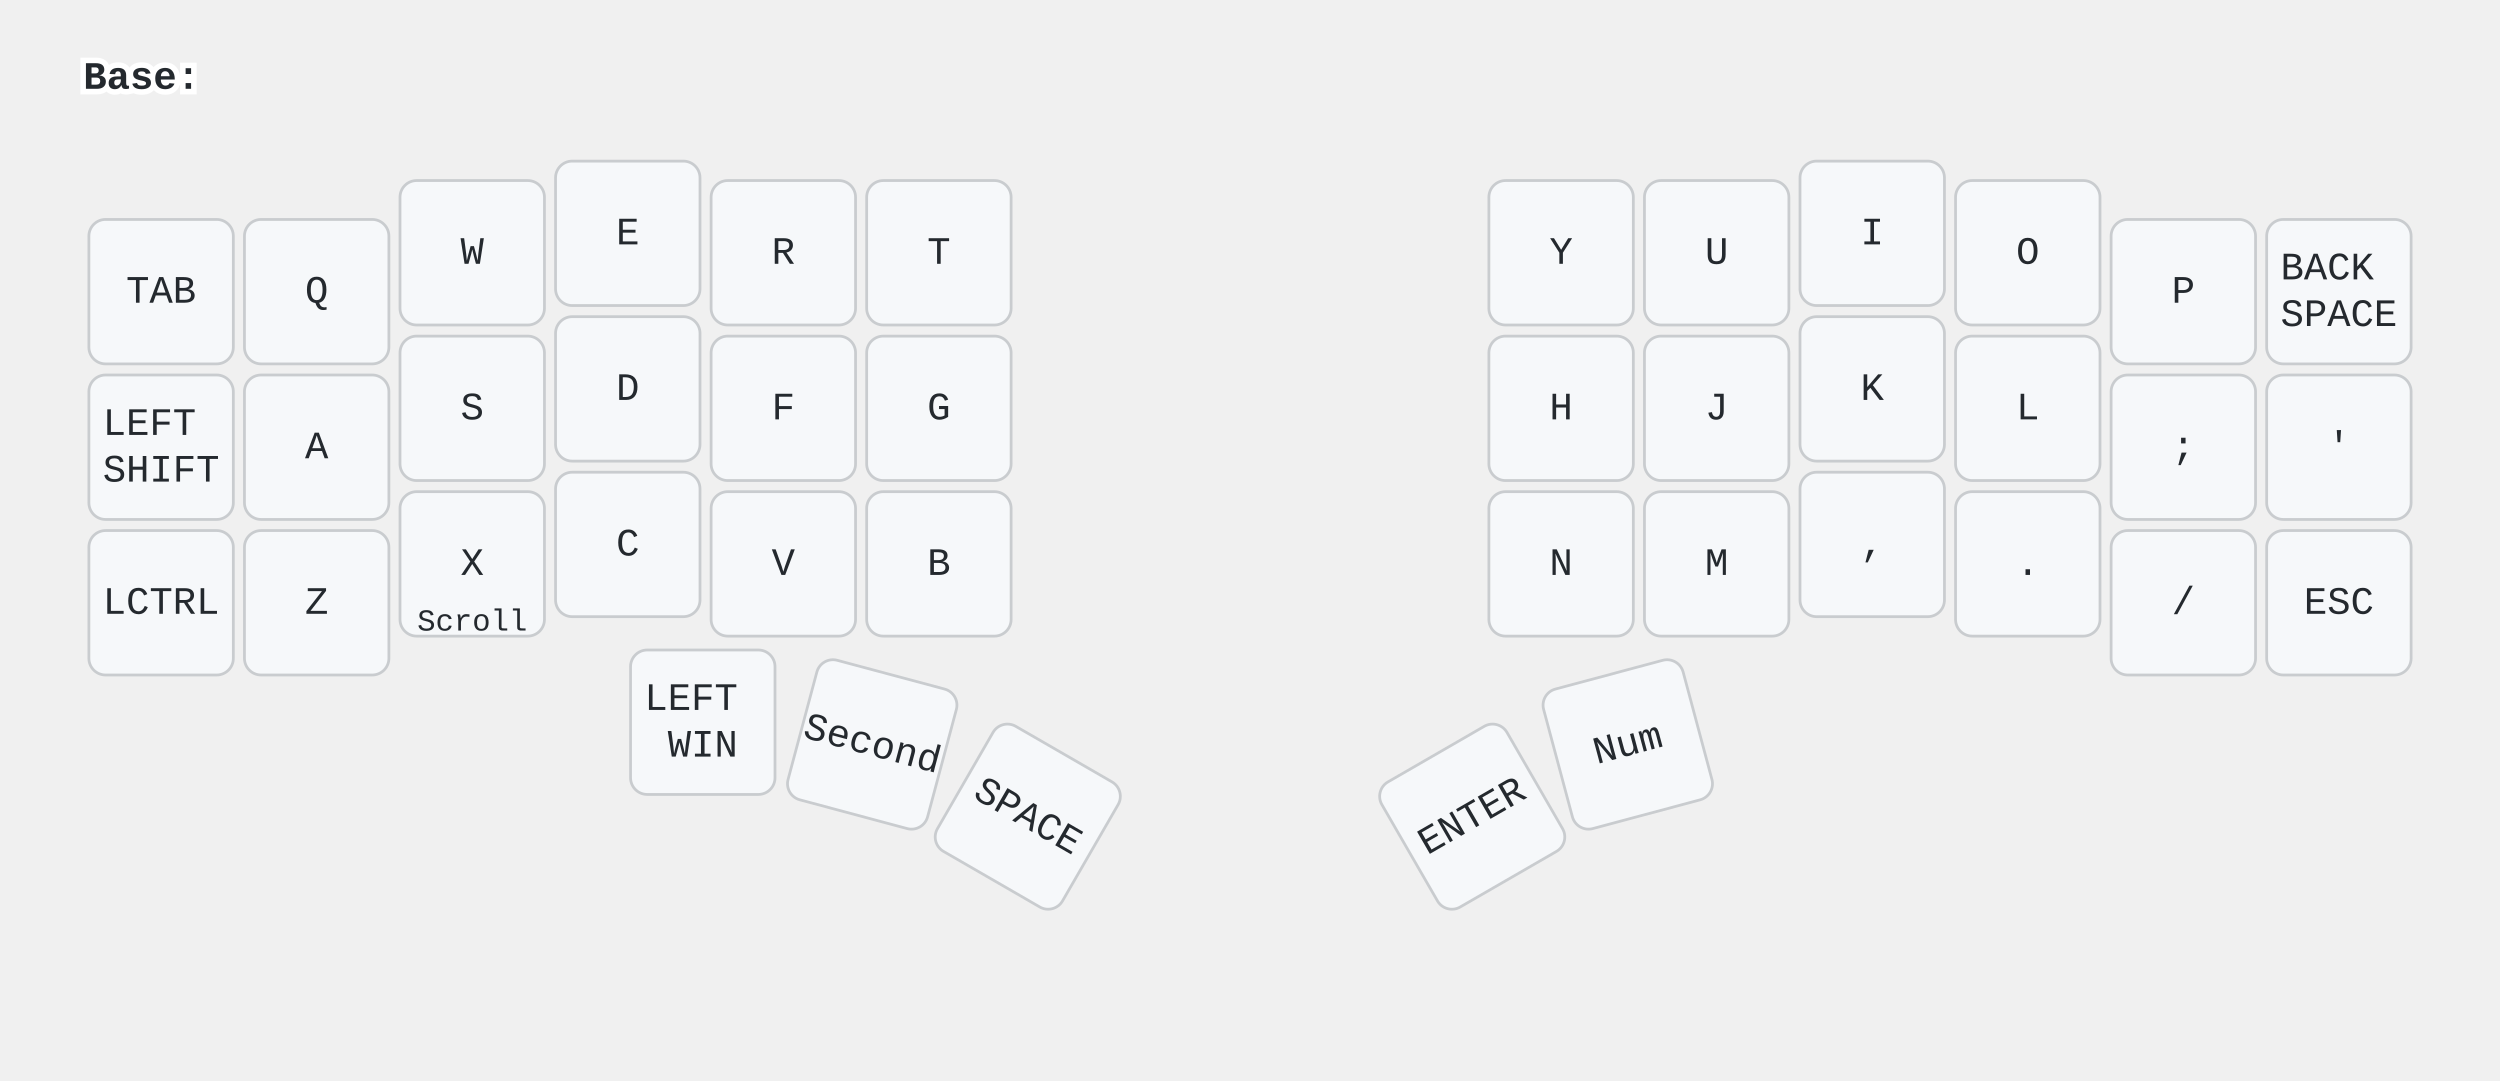
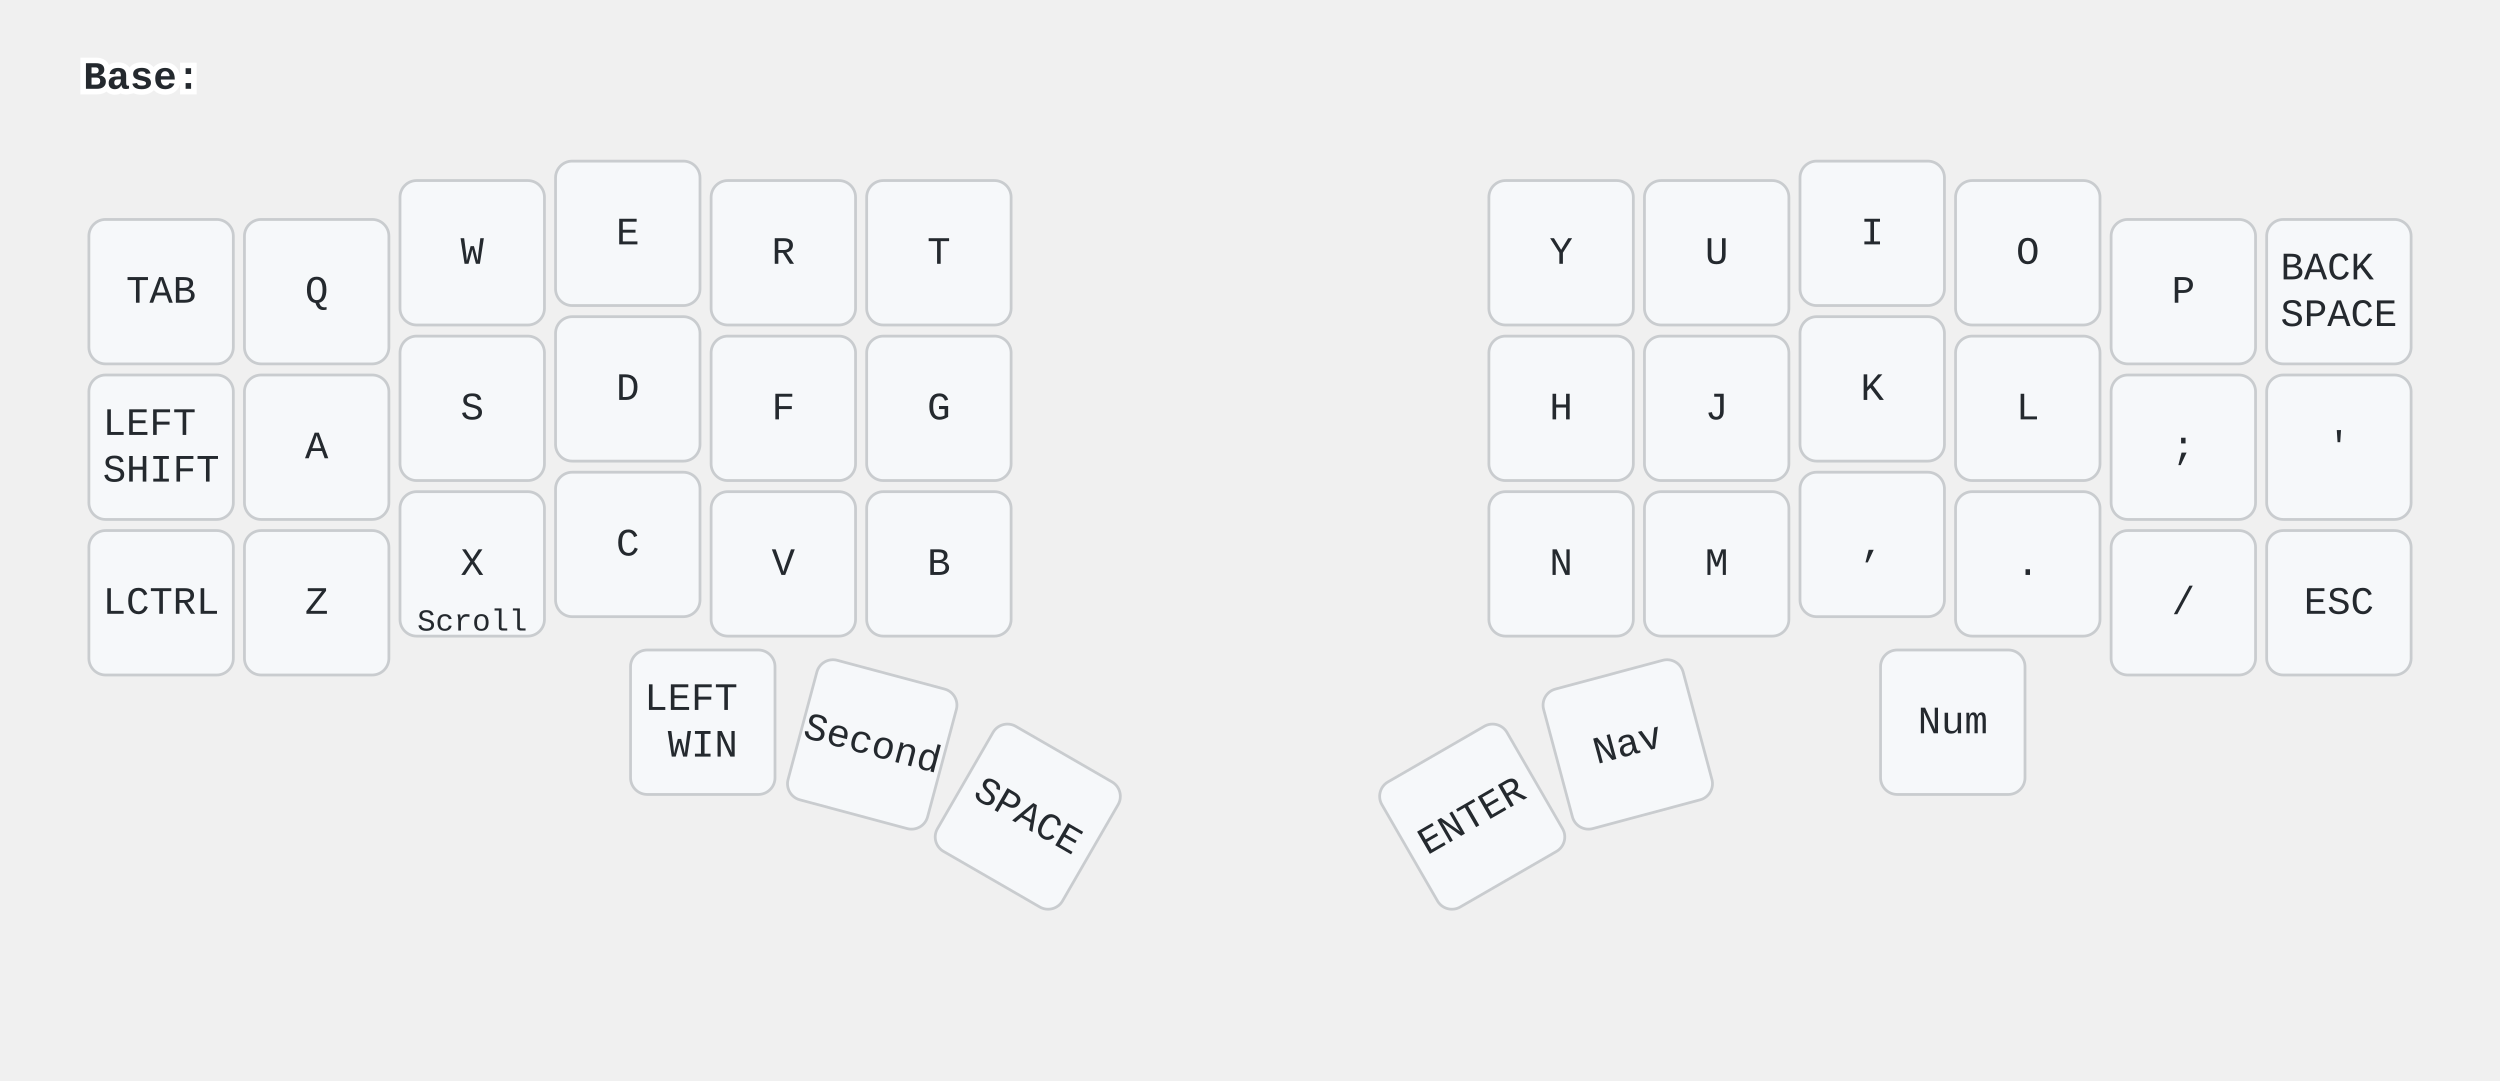
<svg xmlns="http://www.w3.org/2000/svg" width="900" height="389" viewBox="0 0 900 389" class="keymap">
  <style>/* inherit to force styles through use tags */
svg path {
    fill: inherit;
}

/* font and background color specifications */
svg.keymap {
    font-family: SFMono-Regular,Consolas,Liberation Mono,Menlo,monospace;
    font-size: 14px;
    font-kerning: normal;
    text-rendering: optimizeLegibility;
    fill: #24292e;
}

/* default key styling */
rect.key {
    fill: #f6f8fa;
}

rect.key, rect.combo {
    stroke: #c9cccf;
    stroke-width: 1;
}

/* default key side styling, only used is draw_key_sides is set */
rect.side {
    filter: brightness(90%);
}

/* color accent for combo boxes */
rect.combo, rect.combo-separate {
    fill: #cdf;
}

/* color accent for held keys */
rect.held, rect.combo.held {
    fill: #fdd;
}

/* color accent for ghost (optional) keys */
rect.ghost, rect.combo.ghost {
    stroke-dasharray: 4, 4;
    stroke-width: 2;
}

text {
    text-anchor: middle;
    dominant-baseline: middle;
}

/* styling for layer labels */
text.label {
    font-weight: bold;
    text-anchor: start;
    stroke: white;
    stroke-width: 4;
    paint-order: stroke;
}

/* styling for optional footer */
text.footer {
    text-anchor: end;
    dominant-baseline: auto;
    stroke: white;
    stroke-width: 4;
    paint-order: stroke;
}

/* styling for combo tap, and key non-tap label text */
text.combo, text.hold, text.shifted, text.left, text.right {
    font-size: 11px;
}

text.hold {
    text-anchor: middle;
    dominant-baseline: auto;
}

text.shifted {
    text-anchor: middle;
    dominant-baseline: hanging;
}

text.left {
    text-anchor: start;
}

text.right {
    text-anchor: end;
}

text.layer-activator {
    text-decoration: underline;
}

/* styling for hold/shifted label text in combo box */
text.combo.hold, text.combo.shifted, text.combo.left, text.combo.right {
    font-size: 8px;
}

/* lighter symbol for transparent keys */
text.trans {
    fill: #7b7e81;
}

/* styling for combo dendrons */
path.combo {
    stroke-width: 1;
    stroke: gray;
    fill: none;
}

/* Start Tabler Icons Cleanup */
/* cannot use height/width with glyphs */
.icon-tabler &gt; path {
    fill: inherit;
    stroke: inherit;
    stroke-width: 2;
}
/* hide tabler's default box */
.icon-tabler &gt; path[stroke="none"][fill="none"] {
    visibility: hidden;
}
/* End Tabler Icons Cleanup */

@media (prefers-color-scheme: dark) {
svg.keymap { fill: #d1d6db; }
rect.key { fill: #3f4750; }
rect.key, rect.combo { stroke: #60666c; }
rect.combo, rect.combo-separate { fill: #1f3d7a; }
rect.held, rect.combo.held { fill: #854747; }
text.label, text.footer { stroke: black; }
text.trans { fill: #7e8184; }
path.combo { stroke: #7f7f7f; }

}</style>
  <g transform="translate(30, 0)" class="layer-Base">
    <text x="0" y="28" class="label" id="Base">Base:</text>
    <g transform="translate(0, 56)">
      <g transform="translate(28, 49)" class="key keypos-0">
        <rect rx="6" ry="6" x="-26" y="-26" width="52" height="52" class="key" />
        <text x="0" y="0" class="key tap">TAB</text>
      </g>
      <g transform="translate(84, 49)" class="key keypos-1">
        <rect rx="6" ry="6" x="-26" y="-26" width="52" height="52" class="key" />
        <text x="0" y="0" class="key tap">Q</text>
      </g>
      <g transform="translate(140, 35)" class="key keypos-2">
        <rect rx="6" ry="6" x="-26" y="-26" width="52" height="52" class="key" />
        <text x="0" y="0" class="key tap">W</text>
      </g>
      <g transform="translate(196, 28)" class="key keypos-3">
        <rect rx="6" ry="6" x="-26" y="-26" width="52" height="52" class="key" />
        <text x="0" y="0" class="key tap">E</text>
      </g>
      <g transform="translate(252, 35)" class="key keypos-4">
        <rect rx="6" ry="6" x="-26" y="-26" width="52" height="52" class="key" />
        <text x="0" y="0" class="key tap">R</text>
      </g>
      <g transform="translate(308, 35)" class="key keypos-5">
        <rect rx="6" ry="6" x="-26" y="-26" width="52" height="52" class="key" />
        <text x="0" y="0" class="key tap">T</text>
      </g>
      <g transform="translate(532, 35)" class="key keypos-6">
        <rect rx="6" ry="6" x="-26" y="-26" width="52" height="52" class="key" />
        <text x="0" y="0" class="key tap">Y</text>
      </g>
      <g transform="translate(588, 35)" class="key keypos-7">
        <rect rx="6" ry="6" x="-26" y="-26" width="52" height="52" class="key" />
        <text x="0" y="0" class="key tap">U</text>
      </g>
      <g transform="translate(644, 28)" class="key keypos-8">
        <rect rx="6" ry="6" x="-26" y="-26" width="52" height="52" class="key" />
        <text x="0" y="0" class="key tap">I</text>
      </g>
      <g transform="translate(700, 35)" class="key keypos-9">
        <rect rx="6" ry="6" x="-26" y="-26" width="52" height="52" class="key" />
        <text x="0" y="0" class="key tap">O</text>
      </g>
      <g transform="translate(756, 49)" class="key keypos-10">
        <rect rx="6" ry="6" x="-26" y="-26" width="52" height="52" class="key" />
        <text x="0" y="0" class="key tap">P</text>
      </g>
      <g transform="translate(812, 49)" class="key keypos-11">
        <rect rx="6" ry="6" x="-26" y="-26" width="52" height="52" class="key" />
        <text x="0" y="0" class="key tap">
          <tspan x="0" dy="-0.6em">BACK</tspan>
          <tspan x="0" dy="1.2em">SPACE</tspan>
        </text>
      </g>
      <g transform="translate(28, 105)" class="key keypos-12">
        <rect rx="6" ry="6" x="-26" y="-26" width="52" height="52" class="key" />
        <text x="0" y="0" class="key tap">
          <tspan x="0" dy="-0.6em">LEFT</tspan>
          <tspan x="0" dy="1.2em">SHIFT</tspan>
        </text>
      </g>
      <g transform="translate(84, 105)" class="key keypos-13">
        <rect rx="6" ry="6" x="-26" y="-26" width="52" height="52" class="key" />
        <text x="0" y="0" class="key tap">A</text>
      </g>
      <g transform="translate(140, 91)" class="key keypos-14">
        <rect rx="6" ry="6" x="-26" y="-26" width="52" height="52" class="key" />
        <text x="0" y="0" class="key tap">S</text>
      </g>
      <g transform="translate(196, 84)" class="key keypos-15">
        <rect rx="6" ry="6" x="-26" y="-26" width="52" height="52" class="key" />
        <text x="0" y="0" class="key tap">D</text>
      </g>
      <g transform="translate(252, 91)" class="key keypos-16">
        <rect rx="6" ry="6" x="-26" y="-26" width="52" height="52" class="key" />
        <text x="0" y="0" class="key tap">F</text>
      </g>
      <g transform="translate(308, 91)" class="key keypos-17">
        <rect rx="6" ry="6" x="-26" y="-26" width="52" height="52" class="key" />
        <text x="0" y="0" class="key tap">G</text>
      </g>
      <g transform="translate(532, 91)" class="key keypos-18">
        <rect rx="6" ry="6" x="-26" y="-26" width="52" height="52" class="key" />
        <text x="0" y="0" class="key tap">H</text>
      </g>
      <g transform="translate(588, 91)" class="key keypos-19">
        <rect rx="6" ry="6" x="-26" y="-26" width="52" height="52" class="key" />
        <text x="0" y="0" class="key tap">J</text>
      </g>
      <g transform="translate(644, 84)" class="key keypos-20">
        <rect rx="6" ry="6" x="-26" y="-26" width="52" height="52" class="key" />
        <text x="0" y="0" class="key tap">K</text>
      </g>
      <g transform="translate(700, 91)" class="key keypos-21">
        <rect rx="6" ry="6" x="-26" y="-26" width="52" height="52" class="key" />
        <text x="0" y="0" class="key tap">L</text>
      </g>
      <g transform="translate(756, 105)" class="key keypos-22">
        <rect rx="6" ry="6" x="-26" y="-26" width="52" height="52" class="key" />
        <text x="0" y="0" class="key tap">;</text>
      </g>
      <g transform="translate(812, 105)" class="key keypos-23">
        <rect rx="6" ry="6" x="-26" y="-26" width="52" height="52" class="key" />
        <text x="0" y="0" class="key tap">'</text>
      </g>
      <g transform="translate(28, 161)" class="key keypos-24">
        <rect rx="6" ry="6" x="-26" y="-26" width="52" height="52" class="key" />
        <text x="0" y="0" class="key tap">LCTRL</text>
      </g>
      <g transform="translate(84, 161)" class="key keypos-25">
        <rect rx="6" ry="6" x="-26" y="-26" width="52" height="52" class="key" />
        <text x="0" y="0" class="key tap">Z</text>
      </g>
      <g transform="translate(140, 147)" class="key keypos-26">
        <rect rx="6" ry="6" x="-26" y="-26" width="52" height="52" class="key" />
        <text x="0" y="0" class="key tap">X</text>
        <text x="0" y="24" class="key hold">Scroll</text>
      </g>
      <g transform="translate(196, 140)" class="key keypos-27">
        <rect rx="6" ry="6" x="-26" y="-26" width="52" height="52" class="key" />
        <text x="0" y="0" class="key tap">C</text>
      </g>
      <g transform="translate(252, 147)" class="key keypos-28">
        <rect rx="6" ry="6" x="-26" y="-26" width="52" height="52" class="key" />
        <text x="0" y="0" class="key tap">V</text>
      </g>
      <g transform="translate(308, 147)" class="key keypos-29">
        <rect rx="6" ry="6" x="-26" y="-26" width="52" height="52" class="key" />
        <text x="0" y="0" class="key tap">B</text>
      </g>
      <g transform="translate(532, 147)" class="key keypos-30">
        <rect rx="6" ry="6" x="-26" y="-26" width="52" height="52" class="key" />
        <text x="0" y="0" class="key tap">N</text>
      </g>
      <g transform="translate(588, 147)" class="key keypos-31">
        <rect rx="6" ry="6" x="-26" y="-26" width="52" height="52" class="key" />
        <text x="0" y="0" class="key tap">M</text>
      </g>
      <g transform="translate(644, 140)" class="key keypos-32">
        <rect rx="6" ry="6" x="-26" y="-26" width="52" height="52" class="key" />
        <text x="0" y="0" class="key tap">,</text>
      </g>
      <g transform="translate(700, 147)" class="key keypos-33">
        <rect rx="6" ry="6" x="-26" y="-26" width="52" height="52" class="key" />
        <text x="0" y="0" class="key tap">.</text>
      </g>
      <g transform="translate(756, 161)" class="key keypos-34">
        <rect rx="6" ry="6" x="-26" y="-26" width="52" height="52" class="key" />
        <text x="0" y="0" class="key tap">/</text>
      </g>
      <g transform="translate(812, 161)" class="key keypos-35">
        <rect rx="6" ry="6" x="-26" y="-26" width="52" height="52" class="key" />
        <text x="0" y="0" class="key tap">ESC</text>
      </g>
      <g transform="translate(223, 204)" class="key keypos-36">
        <rect rx="6" ry="6" x="-26" y="-26" width="52" height="52" class="key" />
        <text x="0" y="0" class="key tap">
          <tspan x="0" dy="-0.6em">LEFT</tspan>
          <tspan x="0" dy="1.2em">WIN</tspan>
        </text>
      </g>
      <g transform="translate(284, 212) rotate(15.0)" class="key keypos-37">
        <rect rx="6" ry="6" x="-26" y="-26" width="52" height="52" class="key" />
        <text x="0" y="0" class="key tap">Second</text>
      </g>
      <g transform="translate(340, 238) rotate(30.0)" class="key keypos-38">
        <rect rx="6" ry="6" x="-26" y="-26" width="52" height="52" class="key" />
        <text x="0" y="0" class="key tap">SPACE</text>
      </g>
      <g transform="translate(500, 238) rotate(-30.0)" class="key keypos-39">
        <rect rx="6" ry="6" x="-26" y="-26" width="52" height="52" class="key" />
        <text x="0" y="0" class="key tap">ENTER</text>
      </g>
      <g transform="translate(556, 212) rotate(-15.0)" class="key keypos-40">
        <rect rx="6" ry="6" x="-26" y="-26" width="52" height="52" class="key" />
+         <text x="0" y="0" class="key tap">Nav</text>
+       </g>
+       <g transform="translate(673, 204)" class="key keypos-41">
+         <rect rx="6" ry="6" x="-26" y="-26" width="52" height="52" class="key" />
        <text x="0" y="0" class="key tap">Num</text>
      </g>
    </g>
  </g>
</svg>
